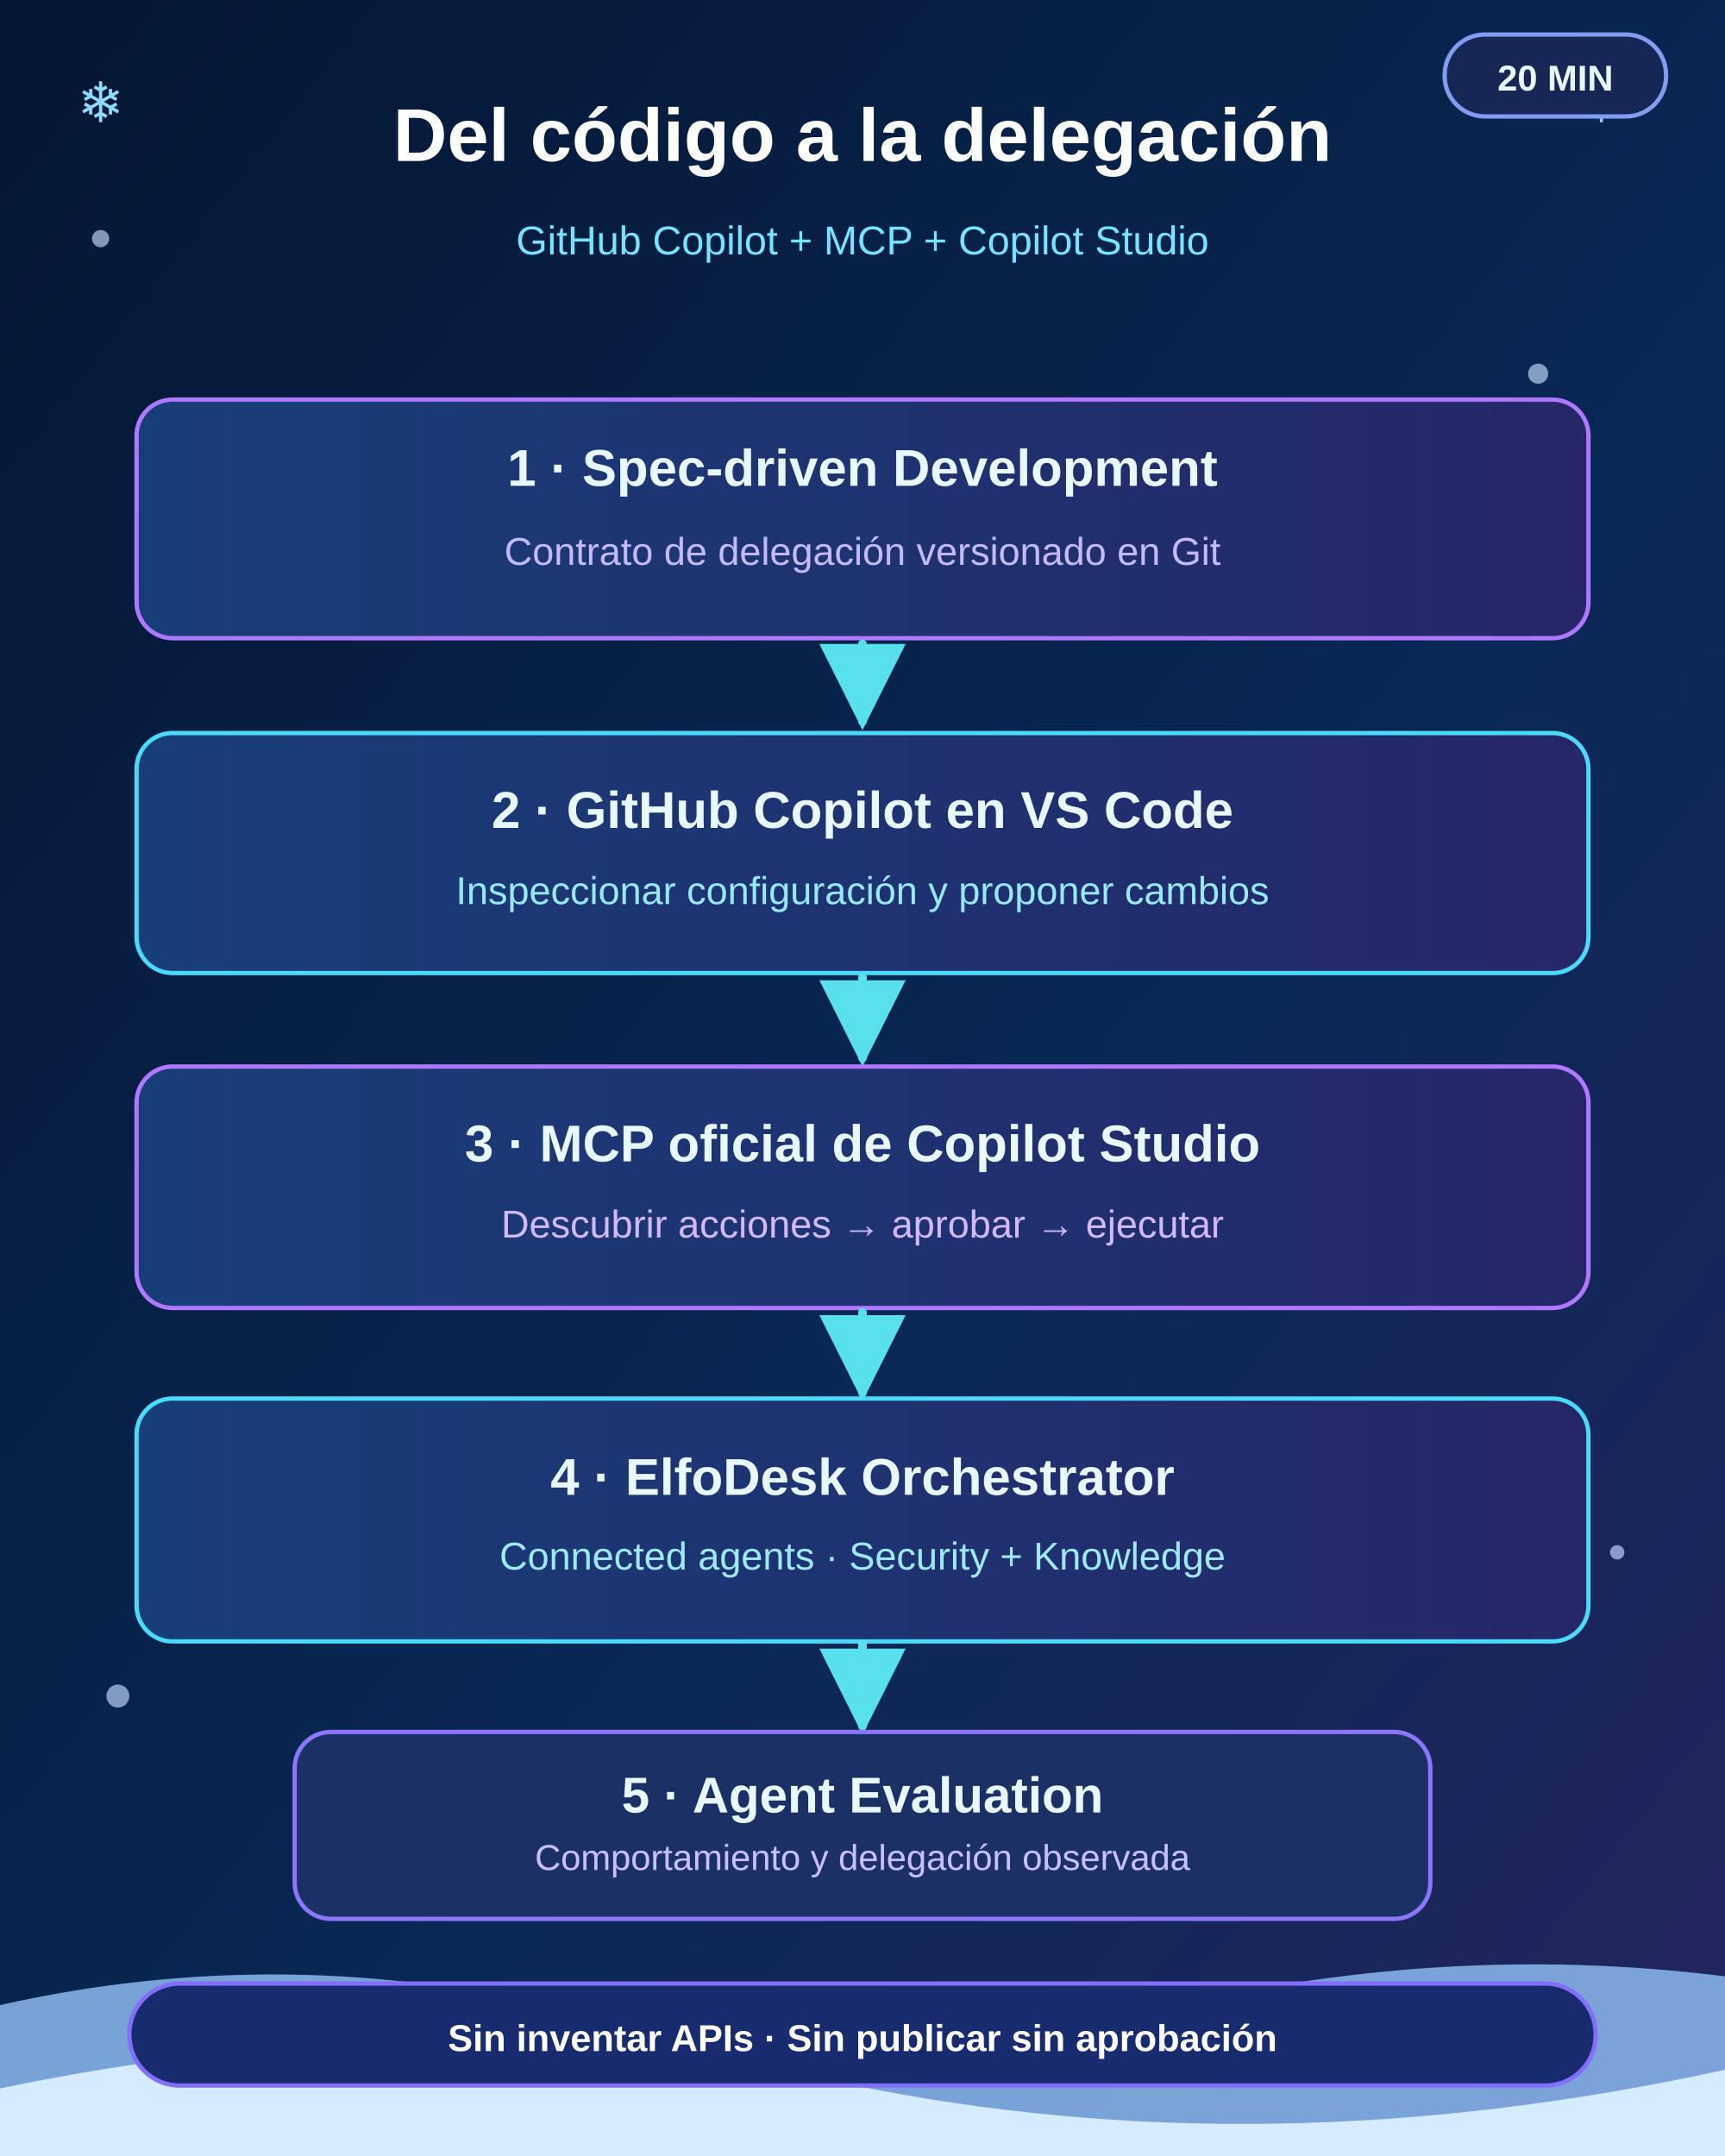
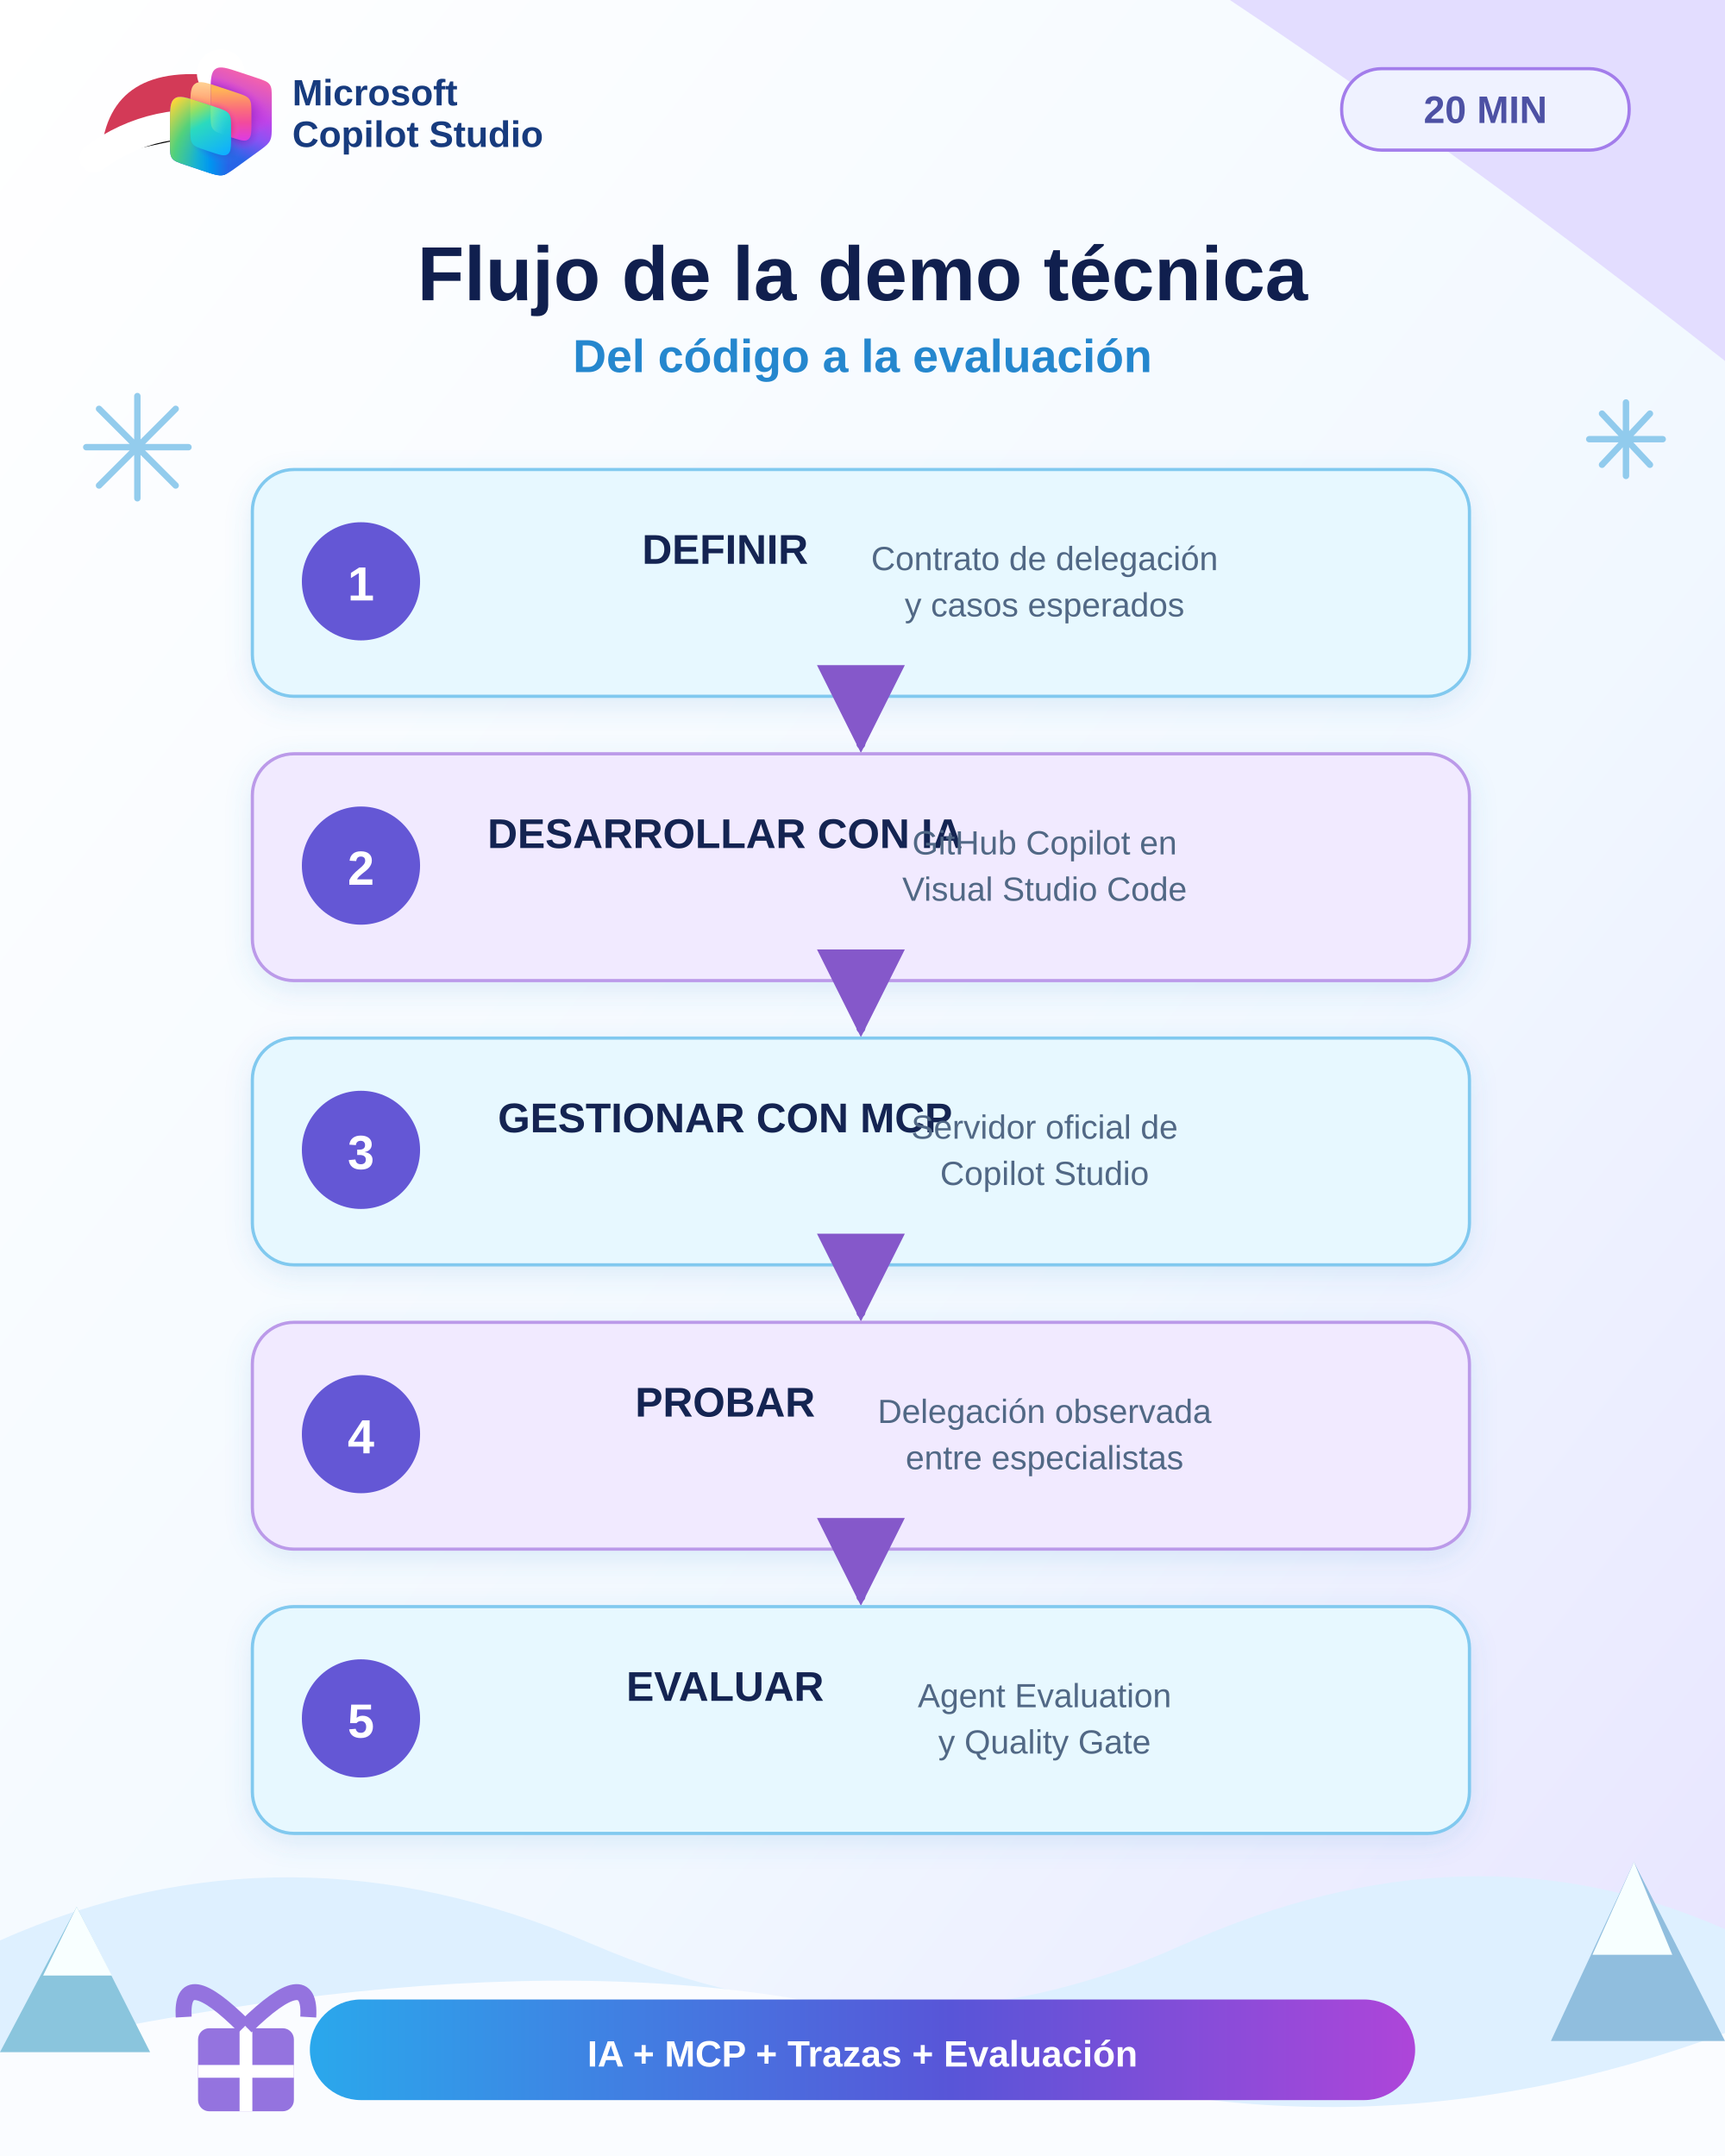
- <svg xmlns="http://www.w3.org/2000/svg" role="img" aria-label="Del código a la delegación" width="1200" height="1500" viewBox="0 0 1200 1500">
+ <svg xmlns="http://www.w3.org/2000/svg" width="1080" height="1350" viewBox="0 0 1080 1350" role="img" aria-label="Flujo de la demo técnica">
  <defs>
    <linearGradient id="bg" x1="0" y1="0" x2="1" y2="1">
-       <stop stop-color="#051632" />
-       <stop offset=".58" stop-color="#092855" />
-       <stop offset="1" stop-color="#24255e" />
+       <stop stop-color="#ffffff" />
+       <stop offset=".62" stop-color="#f1f8ff" />
+       <stop offset="1" stop-color="#e7e3ff" />
    </linearGradient>
-     <linearGradient id="glass">
-       <stop stop-color="#183e79" />
-       <stop offset="1" stop-color="#252769" />
+     <linearGradient id="accent">
+       <stop stop-color="#2aa8ec" />
+       <stop offset=".58" stop-color="#5855d8" />
+       <stop offset="1" stop-color="#ae45d9" />
    </linearGradient>
-     <linearGradient id="hot">
-       <stop stop-color="#04c6ea" />
-       <stop offset="1" stop-color="#ad5aff" />
-     </linearGradient>
-     <marker id="arrow" markerWidth="12" markerHeight="12" refX="9" refY="5" orient="auto">
-       <path d="M0 0 L10 5 L0 10" fill="#58e0ed" />
+     <filter id="shade" x="-12%" y="-15%" width="125%" height="150%">
+       <feDropShadow dx="0" dy="5" stdDeviation="8" flood-color="#549ace" flood-opacity=".16" />
+     </filter>
+     <marker id="arr" markerWidth="11" markerHeight="11" refX="9" refY="5" orient="auto">
+       <path d="M0 0L10 5L0 10Z" fill="#8558ca" />
    </marker>
  </defs>
-   <rect width="1200" height="1500" fill="url(#bg)" />
-   <path d="M0 1395 Q200 1350 400 1400 T800 1400 T1200 1375 V1500 H0Z" fill="#8bb8ef" opacity=".85" />
-   <path d="M0 1453 Q300 1390 590 1450 T1200 1440 V1500 H0Z" fill="#d5ebff" />
-   <g fill="#c4dcff" opacity=".65">
-     <circle cx="70" cy="166" r="6" />
-     <circle cx="1070" cy="260" r="7" />
-     <circle cx="1125" cy="1080" r="5" />
-     <circle cx="82" cy="1180" r="8" />
+   <rect width="1080" height="1350" fill="url(#bg)" />
+   <path d="M770 0Q920 100 1080 226V0Z" fill="#e3ddff" />
+   <path d="M0 1215Q180 1135 370 1217T740 1218T1080 1208V1350H0Z" fill="#def0ff" />
+   <path d="M0 1285Q380 1198 610 1280T1080 1273V1350H0Z" fill="#fafcff" />
+   <g stroke="#79bfe8" opacity=".8" stroke-width="4" stroke-linecap="round">
+     <path d="M54 280h64M86 248v64M62 256l48 48M62 304l48-48" />
+     <path d="M995 275h46M1018 252v46M1003 259l30 32M1003 291l30-32" />
  </g>
-   <text x="70" y="85" text-anchor="middle" font-family="Segoe UI,Arial,sans-serif" font-size="39" font-weight="700" fill="#8ddaff">❄</text>
-   <text x="1114" y="85" text-anchor="middle" font-family="Segoe UI,Arial,sans-serif" font-size="36" font-weight="700" fill="#8ddaff">❄</text>
-   <text x="600" y="112" text-anchor="middle" font-family="Segoe UI,Arial,sans-serif" font-size="52" font-weight="700" fill="#fff">Del código a la delegación</text>
-   <text x="600" y="177" text-anchor="middle" font-family="Segoe UI,Arial,sans-serif" font-size="28" font-weight="500" fill="#75e5ff">GitHub Copilot + MCP + Copilot Studio</text>
-   <rect x="1005" y="24" width="154" height="57" rx="28" fill="#162755" stroke="#809df2" stroke-width="3" />
-   <text x="1082" y="63" text-anchor="middle" font-family="Segoe UI,Arial,sans-serif" font-size="25" font-weight="700" fill="#e8f6ff">20 MIN</text>
-   <rect x="95" y="278" width="1010" height="166" rx="25" fill="url(#glass)" stroke="#b078ff" stroke-width="3" />
-   <text x="600" y="338" text-anchor="middle" font-family="Segoe UI,Arial,sans-serif" font-size="36" font-weight="700" fill="#e9f7ff">1 · Spec-driven Development</text>
-   <text x="600" y="393" text-anchor="middle" font-family="Segoe UI,Arial,sans-serif" font-size="27" font-weight="500" fill="#c5baff">Contrato de delegación versionado en Git</text>
-   <path d="M600 448 V502" stroke="#58e0ed" stroke-width="6" fill="none" marker-end="url(#arrow)" stroke-linecap="round" stroke-linejoin="round" />
-   <rect x="95" y="510" width="1010" height="167" rx="25" fill="url(#glass)" stroke="#4bdbfa" stroke-width="3" />
-   <text x="600" y="576" text-anchor="middle" font-family="Segoe UI,Arial,sans-serif" font-size="36" font-weight="700" fill="#e9f7ff">2 · GitHub Copilot en VS Code</text>
-   <text x="600" y="629" text-anchor="middle" font-family="Segoe UI,Arial,sans-serif" font-size="27" font-weight="500" fill="#97e9ff">Inspeccionar configuración y proponer cambios</text>
-   <path d="M600 680 V736" stroke="#58e0ed" stroke-width="6" fill="none" marker-end="url(#arrow)" stroke-linecap="round" stroke-linejoin="round" />
-   <rect x="95" y="742" width="1010" height="168" rx="25" fill="url(#glass)" stroke="#b078ff" stroke-width="3" />
-   <text x="600" y="808" text-anchor="middle" font-family="Segoe UI,Arial,sans-serif" font-size="36" font-weight="700" fill="#e9f7ff">3 · MCP oficial de Copilot Studio</text>
-   <text x="600" y="861" text-anchor="middle" font-family="Segoe UI,Arial,sans-serif" font-size="27" font-weight="500" fill="#d3baff">Descubrir acciones → aprobar → ejecutar</text>
-   <path d="M600 913 V969" stroke="#58e0ed" stroke-width="6" fill="none" marker-end="url(#arrow)" stroke-linecap="round" stroke-linejoin="round" />
-   <rect x="95" y="973" width="1010" height="169" rx="25" fill="url(#glass)" stroke="#4bdbfa" stroke-width="3" />
-   <text x="600" y="1040" text-anchor="middle" font-family="Segoe UI,Arial,sans-serif" font-size="36" font-weight="700" fill="#e9f7ff">4 · ElfoDesk Orchestrator</text>
-   <text x="600" y="1092" text-anchor="middle" font-family="Segoe UI,Arial,sans-serif" font-size="27" font-weight="500" fill="#9deaff">Connected agents · Security + Knowledge</text>
-   <path d="M600 1144 V1201" stroke="#58e0ed" stroke-width="6" fill="none" marker-end="url(#arrow)" stroke-linecap="round" stroke-linejoin="round" />
-   <rect x="205" y="1205" width="790" height="130" rx="25" fill="#1b3165" stroke="#8d76fb" stroke-width="3" />
-   <text x="600" y="1261" text-anchor="middle" font-family="Segoe UI,Arial,sans-serif" font-size="35" font-weight="700" fill="#e9f7ff">5 · Agent Evaluation</text>
-   <text x="600" y="1301" text-anchor="middle" font-family="Segoe UI,Arial,sans-serif" font-size="25" font-weight="500" fill="#c9c0ff">Comportamiento y delegación observada</text>
-   <rect x="90" y="1380" width="1020" height="71" rx="35" fill="#182b6f" stroke="#826efa" stroke-width="3" />
-   <text x="600" y="1427" text-anchor="middle" font-family="Segoe UI,Arial,sans-serif" font-size="26" font-weight="700" fill="#fff">Sin inventar APIs · Sin publicar sin aprobación</text>
+   <g transform="translate(54 68) rotate(-18)">
+     <path d="M0 30Q23 -25 89 8L77 34Z" fill="#d33a57" />
+     <path d="M-5 31Q40 16 85 40" stroke="#fff" stroke-width="18" stroke-linecap="round" />
+     <circle cx="87" cy="5" r="15" fill="#fff" />
+   </g>
+   <svg x="105" y="42" width="68" height="68" viewBox="0 0 96 96">
+     <path d="M64.324 4.774C52.312 0.77 46.305 -1.23 42.152 1.763C38 4.756 38 11.087 38 23.749V33.999L28.324 30.774C16.312 26.77 10.305 24.77 6.152 27.763C2 30.756 2 37.087 2 49.749V67.585C2 74.542 2 78.021 3.887 80.64C5.774 83.259 9.076 84.36 15.676 86.56L20.002 87.999L20 88.001L33.891 92.63C41.053 95.017 44.634 96.212 48.217 95.661C51.8 95.111 54.858 92.896 60.973 88.468L79.596 74.984C84.624 71.342 87.571 69.203 89.369 66.757C89.551 66.519 89.721 66.27 89.879 66.005C90.05 65.73 90.212 65.452 90.359 65.163C92 61.95 92 58.195 92 50.685V28.415C92 21.458 92.001 17.979 90.113 15.36C88.226 12.742 84.924 11.643 78.324 9.442L64.324 4.774Z" fill="url(#paint0_linear_4303_1230)" />
+     <path d="M64.324 4.774C52.312 0.77 46.305 -1.23 42.152 1.763C38 4.756 38 11.087 38 23.749V33.999L28.324 30.774C16.312 26.77 10.305 24.77 6.152 27.763C2 30.756 2 37.087 2 49.749V67.585C2 74.542 2 78.021 3.887 80.64C5.774 83.259 9.076 84.36 15.676 86.56L20.002 87.999L20 88.001L33.891 92.63C41.053 95.017 44.634 96.212 48.217 95.661C51.8 95.111 54.858 92.896 60.973 88.468L79.596 74.984C84.624 71.342 87.571 69.203 89.369 66.757C89.551 66.519 89.721 66.27 89.879 66.005C90.05 65.73 90.212 65.452 90.359 65.163C92 61.95 92 58.195 92 50.685V28.415C92 21.458 92.001 17.979 90.113 15.36C88.226 12.742 84.924 11.643 78.324 9.442L64.324 4.774Z" fill="url(#paint1_radial_4303_1230)" />
+     <path d="M64.324 4.774C52.312 0.77 46.305 -1.23 42.152 1.763C38 4.756 38 11.087 38 23.749V33.999L28.324 30.774C16.312 26.77 10.305 24.77 6.152 27.763C2 30.756 2 37.087 2 49.749V67.585C2 74.542 2 78.021 3.887 80.64C5.774 83.259 9.076 84.36 15.676 86.56L20.002 87.999L20 88.001L33.891 92.63C41.053 95.017 44.634 96.212 48.217 95.661C51.8 95.111 54.858 92.896 60.973 88.468L79.596 74.984C84.624 71.342 87.571 69.203 89.369 66.757C89.551 66.519 89.721 66.27 89.879 66.005C90.05 65.73 90.212 65.452 90.359 65.163C92 61.95 92 58.195 92 50.685V28.415C92 21.458 92.001 17.979 90.113 15.36C88.226 12.742 84.924 11.643 78.324 9.442L64.324 4.774Z" fill="url(#paint2_radial_4303_1230)" />
+     <path d="M56 54.415C56 47.458 56 43.979 54.112 41.36C52.225 38.742 48.925 37.642 42.325 35.441L28.325 30.775C16.312 26.771 10.306 24.768 6.153 27.762C2 30.755 2 37.086 2 49.748V67.585C2 74.542 2 78.021 3.888 80.639C5.775 83.258 9.075 84.358 15.675 86.558L29.675 91.225C41.688 95.229 47.694 97.231 51.847 94.238C56 91.245 56 84.914 56 72.251V54.415Z" fill="url(#paint3_radial_4303_1230)" />
+     <path d="M56 54.415C56 47.458 56 43.979 54.112 41.36C52.225 38.742 48.925 37.642 42.325 35.441L28.325 30.775C16.312 26.771 10.306 24.768 6.153 27.762C2 30.755 2 37.086 2 49.748V67.585C2 74.542 2 78.021 3.888 80.639C5.775 83.258 9.075 84.358 15.675 86.558L29.675 91.225C41.688 95.229 47.694 97.231 51.847 94.238C56 91.245 56 84.914 56 72.251V54.415Z" fill="url(#paint4_linear_4303_1230)" />
+     <path d="M92 50.685C92 58.195 92 61.95 90.359 65.163C90.212 65.452 90.05 65.73 89.879 66.005C89.721 66.27 89.551 66.519 89.369 66.757C87.571 69.203 84.624 71.342 79.596 74.983L60.973 88.468C54.858 92.896 51.8 95.111 48.217 95.661C44.634 96.212 41.053 95.017 33.891 92.63L25.216 89.739L20 88L20.002 87.999L16.782 86.928L15.222 86.407C8.923 84.307 5.73 83.198 3.887 80.64C2 78.021 2 74.542 2 67.585V49.749C2 48.432 2.001 47.184 2.006 46.001L56 61.501L92 35.001V50.685Z" fill="url(#paint5_radial_4303_1230)" />
+     <path d="M38.074 15.104C31.303 13.067 27.222 12.55 24.152 14.762C21.079 16.977 20.281 21.02 20.073 28.103C22.463 28.822 25.189 29.731 28.323 30.775L37.999 34V23.749C37.999 20.457 38.001 17.593 38.074 15.104Z" fill="url(#paint6_linear_4303_1230)" />
+     <path d="M38.074 15.104C31.303 13.067 27.222 12.55 24.152 14.762C21.079 16.977 20.281 21.02 20.073 28.103C22.463 28.822 25.189 29.731 28.323 30.775L37.999 34V23.749C37.999 20.457 38.001 17.593 38.074 15.104Z" fill="url(#paint7_linear_4303_1230)" fill-opacity="0.7" />
+     <path d="M38.074 15.104C38.001 17.592 38 20.456 38 23.748V41.585C38 48.542 38 52.021 39.888 54.64C41.775 57.258 45.076 58.359 51.676 60.559L56 62C64.003 64.668 68.004 66.001 70.84 64.141C71.011 64.028 71.177 63.909 71.338 63.782C74 61.68 74 57.462 74 49.026V41.415C74 34.458 74 30.979 72.112 28.36C70.225 25.742 66.924 24.641 60.324 22.441L46.324 17.774C43.19 16.73 40.464 15.822 38.074 15.104Z" fill="url(#paint8_linear_4303_1230)" />
+     <path d="M38.074 15.104C38.001 17.592 38 20.456 38 23.748V41.585C38 48.542 38 52.021 39.888 54.64C41.775 57.258 45.076 58.359 51.676 60.559L56 62C64.003 64.668 68.004 66.001 70.84 64.141C71.011 64.028 71.177 63.909 71.338 63.782C74 61.68 74 57.462 74 49.026V41.415C74 34.458 74 30.979 72.112 28.36C70.225 25.742 66.924 24.641 60.324 22.441L46.324 17.774C43.19 16.73 40.464 15.822 38.074 15.104Z" fill="url(#paint9_radial_4303_1230)" />
+     <path d="M20.074 28.104C20.001 30.592 20 33.456 20 36.748V54.585C20 61.542 20 65.021 21.888 67.64C23.775 70.258 27.076 71.359 33.676 73.559L37.975 74.992C46.001 77.667 50.015 79.005 52.855 77.131C53.016 77.025 53.172 76.912 53.324 76.793C56 74.691 56 70.461 56 62V54.415C56 47.458 56 43.979 54.112 41.36C52.225 38.742 48.924 37.641 42.324 35.441L28.324 30.774C25.19 29.73 22.464 28.823 20.074 28.104Z" fill="url(#paint10_linear_4303_1230)" />
+     <path d="M38 41.585C38 48.542 38 52.021 39.888 54.64C41.775 57.258 45.076 58.358 51.676 60.559L56 62V54.415C56 47.458 56 43.979 54.112 41.36C52.225 38.742 48.924 37.641 42.324 35.441L38 34V41.585Z" fill="url(#paint11_linear_4303_1230)" />
+     <defs>
+       <linearGradient id="paint0_linear_4303_1230" x1="53.5" y1="77" x2="81" y2="10" gradientUnits="userSpaceOnUse">
+         <stop stop-color="#2764E7" />
+         <stop offset="0.307" stop-color="#8B52F4" />
+         <stop offset="0.545" stop-color="#BB45EA" />
+         <stop offset="0.804" stop-color="#DB56C6" />
+         <stop offset="1" stop-color="#F462AB" />
+       </linearGradient>
+       <radialGradient id="paint1_radial_4303_1230" cx="0" cy="0" r="1" gradientUnits="userSpaceOnUse" gradientTransform="translate(52.5 45) rotate(43.8065) scale(33.9485 21.4653)">
+         <stop offset="0.549" stop-color="#5B2AB5" />
+         <stop offset="1" stop-color="#A931D8" stop-opacity="0" />
+       </radialGradient>
+       <radialGradient id="paint2_radial_4303_1230" cx="0" cy="0" r="1" gradientUnits="userSpaceOnUse" gradientTransform="translate(44 34) rotate(17.7004) scale(49.3356 24.5964)">
+         <stop offset="0.528" stop-color="#9529C2" />
+         <stop offset="1" stop-color="#DD3CE2" stop-opacity="0" />
+       </radialGradient>
+       <radialGradient id="paint3_radial_4303_1230" cx="0" cy="0" r="1" gradientUnits="userSpaceOnUse" gradientTransform="translate(61.3922 89.3373) rotate(-124.89) scale(82.0935 82.0935)">
+         <stop stop-color="#2764E7" />
+         <stop offset="0.225" stop-color="#0094F0" />
+         <stop offset="0.443" stop-color="#19B2CE" />
+         <stop offset="0.7" stop-color="#52D17C" />
+         <stop offset="1" stop-color="#FFD638" />
+       </radialGradient>
+       <linearGradient id="paint4_linear_4303_1230" x1="19.544" y1="82.71" x2="53.845" y2="82.71" gradientUnits="userSpaceOnUse">
+         <stop stop-color="#16BBDA" stop-opacity="0" />
+         <stop offset="0.535" stop-color="#0094F0" />
+         <stop offset="1" stop-color="#2764E7" />
+       </linearGradient>
+       <radialGradient id="paint5_radial_4303_1230" cx="0" cy="0" r="1" gradientTransform="matrix(23 12.9998 8.90874 -13.0499 43 67.9995)" gradientUnits="userSpaceOnUse">
+         <stop stop-color="#1B44B1" />
+         <stop offset="1" stop-color="#367AF2" stop-opacity="0" />
+       </radialGradient>
+       <linearGradient id="paint6_linear_4303_1230" x1="33.5" y1="32.5" x2="34" y2="13" gradientUnits="userSpaceOnUse">
+         <stop stop-color="#FF9C70" />
+         <stop offset="1" stop-color="#FFD394" />
+       </linearGradient>
+       <linearGradient id="paint7_linear_4303_1230" x1="28.5" y1="24.5" x2="26.5" y2="33" gradientUnits="userSpaceOnUse">
+         <stop stop-color="#FFB357" stop-opacity="0" />
+         <stop offset="1" stop-color="#F24A9D" />
+       </linearGradient>
+       <linearGradient id="paint8_linear_4303_1230" x1="58" y1="20" x2="58.5" y2="64.5" gradientUnits="userSpaceOnUse">
+         <stop stop-color="#FFB357" />
+         <stop offset="0.38" stop-color="#FB6F7B" />
+         <stop offset="0.66" stop-color="#F24A9D" />
+         <stop offset="1" stop-color="#DD3CE2" />
+       </linearGradient>
+       <radialGradient id="paint9_radial_4303_1230" cx="0" cy="0" r="1" gradientUnits="userSpaceOnUse" gradientTransform="translate(40 54) rotate(12.702) scale(24.0895 24.0895)">
+         <stop offset="0.568" stop-color="#D7257D" />
+         <stop offset="1" stop-color="#F462AB" stop-opacity="0" />
+       </radialGradient>
+       <linearGradient id="paint10_linear_4303_1230" x1="50.03" y1="77.371" x2="20" y2="25.687" gradientUnits="userSpaceOnUse">
+         <stop stop-color="#0FAFFF" />
+         <stop offset="0.548" stop-color="#2BDABE" />
+         <stop offset="0.766" stop-color="#88E06C" />
+         <stop offset="1" stop-color="#FFD638" />
+       </linearGradient>
+       <linearGradient id="paint11_linear_4303_1230" x1="36" y1="44.5" x2="53" y2="50.5" gradientUnits="userSpaceOnUse">
+         <stop stop-color="#76EB95" />
+         <stop offset="1" stop-color="#3BD5FF" stop-opacity="0" />
+       </linearGradient>
+     </defs>
+   </svg>
+   <text x="183" y="66" text-anchor="start" font-size="23" fill="#173b7e" font-weight="720" font-family="Segoe UI,Arial,sans-serif">Microsoft</text>
+   <text x="183" y="92" text-anchor="start" font-size="23" fill="#173b7e" font-weight="720" font-family="Segoe UI,Arial,sans-serif">Copilot Studio</text>
+   <rect x="840" y="43" width="180" height="51" rx="25" fill="#eff2ff" stroke="#a37deb" stroke-width="2" />
+   <text x="930" y="77" text-anchor="middle" font-size="24" fill="#4d51a4" font-weight="750" font-family="Segoe UI,Arial,sans-serif">20 MIN</text>
+   <text x="540" y="188" text-anchor="middle" font-size="48" fill="#101f4e" font-weight="760" font-family="Segoe UI,Arial,sans-serif">Flujo de la demo técnica</text>
+   <text x="540" y="233" text-anchor="middle" font-size="29" fill="#2587ce" font-weight="620" font-family="Segoe UI,Arial,sans-serif">Del código a la evaluación</text>
+   <rect x="158" y="294" width="762" height="142" rx="26" fill="#e7f8ff" stroke="#81c9ef" stroke-width="2" filter="url(#shade)" />
+   <circle cx="226" cy="364" r="37" fill="#6457d5" />
+   <text x="226" y="376" text-anchor="middle" font-size="30" fill="white" font-weight="650" font-family="Segoe UI,Arial,sans-serif">1</text>
+   <text x="454" y="353" text-anchor="middle" font-size="26" fill="#142452" font-weight="740" font-family="Segoe UI,Arial,sans-serif">DEFINIR</text>
+   <text x="654" y="357" text-anchor="middle" font-size="21" fill="#516885" font-weight="470" font-family="Segoe UI,Arial,sans-serif">Contrato de delegación</text>
+   <text x="654" y="386" text-anchor="middle" font-size="21" fill="#516885" font-weight="470" font-family="Segoe UI,Arial,sans-serif">y casos esperados</text>
+   <path d="M539 436V466" fill="none" stroke="#8558ca" stroke-width="5.5" stroke-linecap="round" stroke-linejoin="round" marker-end="url(#arr)" />
+   <rect x="158" y="472" width="762" height="142" rx="26" fill="#f1eaff" stroke="#bb9ae9" stroke-width="2" filter="url(#shade)" />
+   <circle cx="226" cy="542" r="37" fill="#6457d5" />
+   <text x="226" y="554" text-anchor="middle" font-size="30" fill="white" font-weight="650" font-family="Segoe UI,Arial,sans-serif">2</text>
+   <text x="454" y="531" text-anchor="middle" font-size="26" fill="#142452" font-weight="740" font-family="Segoe UI,Arial,sans-serif">DESARROLLAR CON IA</text>
+   <text x="654" y="535" text-anchor="middle" font-size="21" fill="#516885" font-weight="470" font-family="Segoe UI,Arial,sans-serif">GitHub Copilot en</text>
+   <text x="654" y="564" text-anchor="middle" font-size="21" fill="#516885" font-weight="470" font-family="Segoe UI,Arial,sans-serif">Visual Studio Code</text>
+   <path d="M539 614V644" fill="none" stroke="#8558ca" stroke-width="5.5" stroke-linecap="round" stroke-linejoin="round" marker-end="url(#arr)" />
+   <rect x="158" y="650" width="762" height="142" rx="26" fill="#e7f8ff" stroke="#81c9ef" stroke-width="2" filter="url(#shade)" />
+   <circle cx="226" cy="720" r="37" fill="#6457d5" />
+   <text x="226" y="732" text-anchor="middle" font-size="30" fill="white" font-weight="650" font-family="Segoe UI,Arial,sans-serif">3</text>
+   <text x="454" y="709" text-anchor="middle" font-size="26" fill="#142452" font-weight="740" font-family="Segoe UI,Arial,sans-serif">GESTIONAR CON MCP</text>
+   <text x="654" y="713" text-anchor="middle" font-size="21" fill="#516885" font-weight="470" font-family="Segoe UI,Arial,sans-serif">Servidor oficial de</text>
+   <text x="654" y="742" text-anchor="middle" font-size="21" fill="#516885" font-weight="470" font-family="Segoe UI,Arial,sans-serif">Copilot Studio</text>
+   <path d="M539 792V822" fill="none" stroke="#8558ca" stroke-width="5.5" stroke-linecap="round" stroke-linejoin="round" marker-end="url(#arr)" />
+   <rect x="158" y="828" width="762" height="142" rx="26" fill="#f1eaff" stroke="#bb9ae9" stroke-width="2" filter="url(#shade)" />
+   <circle cx="226" cy="898" r="37" fill="#6457d5" />
+   <text x="226" y="910" text-anchor="middle" font-size="30" fill="white" font-weight="650" font-family="Segoe UI,Arial,sans-serif">4</text>
+   <text x="454" y="887" text-anchor="middle" font-size="26" fill="#142452" font-weight="740" font-family="Segoe UI,Arial,sans-serif">PROBAR</text>
+   <text x="654" y="891" text-anchor="middle" font-size="21" fill="#516885" font-weight="470" font-family="Segoe UI,Arial,sans-serif">Delegación observada</text>
+   <text x="654" y="920" text-anchor="middle" font-size="21" fill="#516885" font-weight="470" font-family="Segoe UI,Arial,sans-serif">entre especialistas</text>
+   <path d="M539 970V1000" fill="none" stroke="#8558ca" stroke-width="5.5" stroke-linecap="round" stroke-linejoin="round" marker-end="url(#arr)" />
+   <rect x="158" y="1006" width="762" height="142" rx="26" fill="#e7f8ff" stroke="#81c9ef" stroke-width="2" filter="url(#shade)" />
+   <circle cx="226" cy="1076" r="37" fill="#6457d5" />
+   <text x="226" y="1088" text-anchor="middle" font-size="30" fill="white" font-weight="650" font-family="Segoe UI,Arial,sans-serif">5</text>
+   <text x="454" y="1065" text-anchor="middle" font-size="26" fill="#142452" font-weight="740" font-family="Segoe UI,Arial,sans-serif">EVALUAR</text>
+   <text x="654" y="1069" text-anchor="middle" font-size="21" fill="#516885" font-weight="470" font-family="Segoe UI,Arial,sans-serif">Agent Evaluation</text>
+   <text x="654" y="1098" text-anchor="middle" font-size="21" fill="#516885" font-weight="470" font-family="Segoe UI,Arial,sans-serif">y Quality Gate</text>
+   <g>
+     <path d="M0 1285L48 1194L94 1285Z" fill="#8ac5dd" />
+     <path d="M27 1237L48 1194L70 1237Z" fill="#f8ffff" />
+     <path d="M971 1278L1023 1166L1080 1278Z" fill="#90bede" />
+     <path d="M997 1224L1023 1166L1047 1224Z" fill="#f7ffff" />
+     <rect x="124" y="1270" width="60" height="52" rx="7" fill="#9473df" />
+     <path d="M154 1270v52M124 1297h60" stroke="#fff" stroke-width="8" />
+     <path d="M153 1269q-40-40-38-6M154 1269q41-40 39-6" fill="none" stroke="#9473df" stroke-width="10" />
+   </g>
+   <rect x="194" y="1252" width="692" height="63" rx="32" fill="url(#accent)" />
+   <text x="540" y="1294" text-anchor="middle" font-size="23" fill="white" font-weight="740" font-family="Segoe UI,Arial,sans-serif">IA + MCP + Trazas + Evaluación</text>
</svg>
